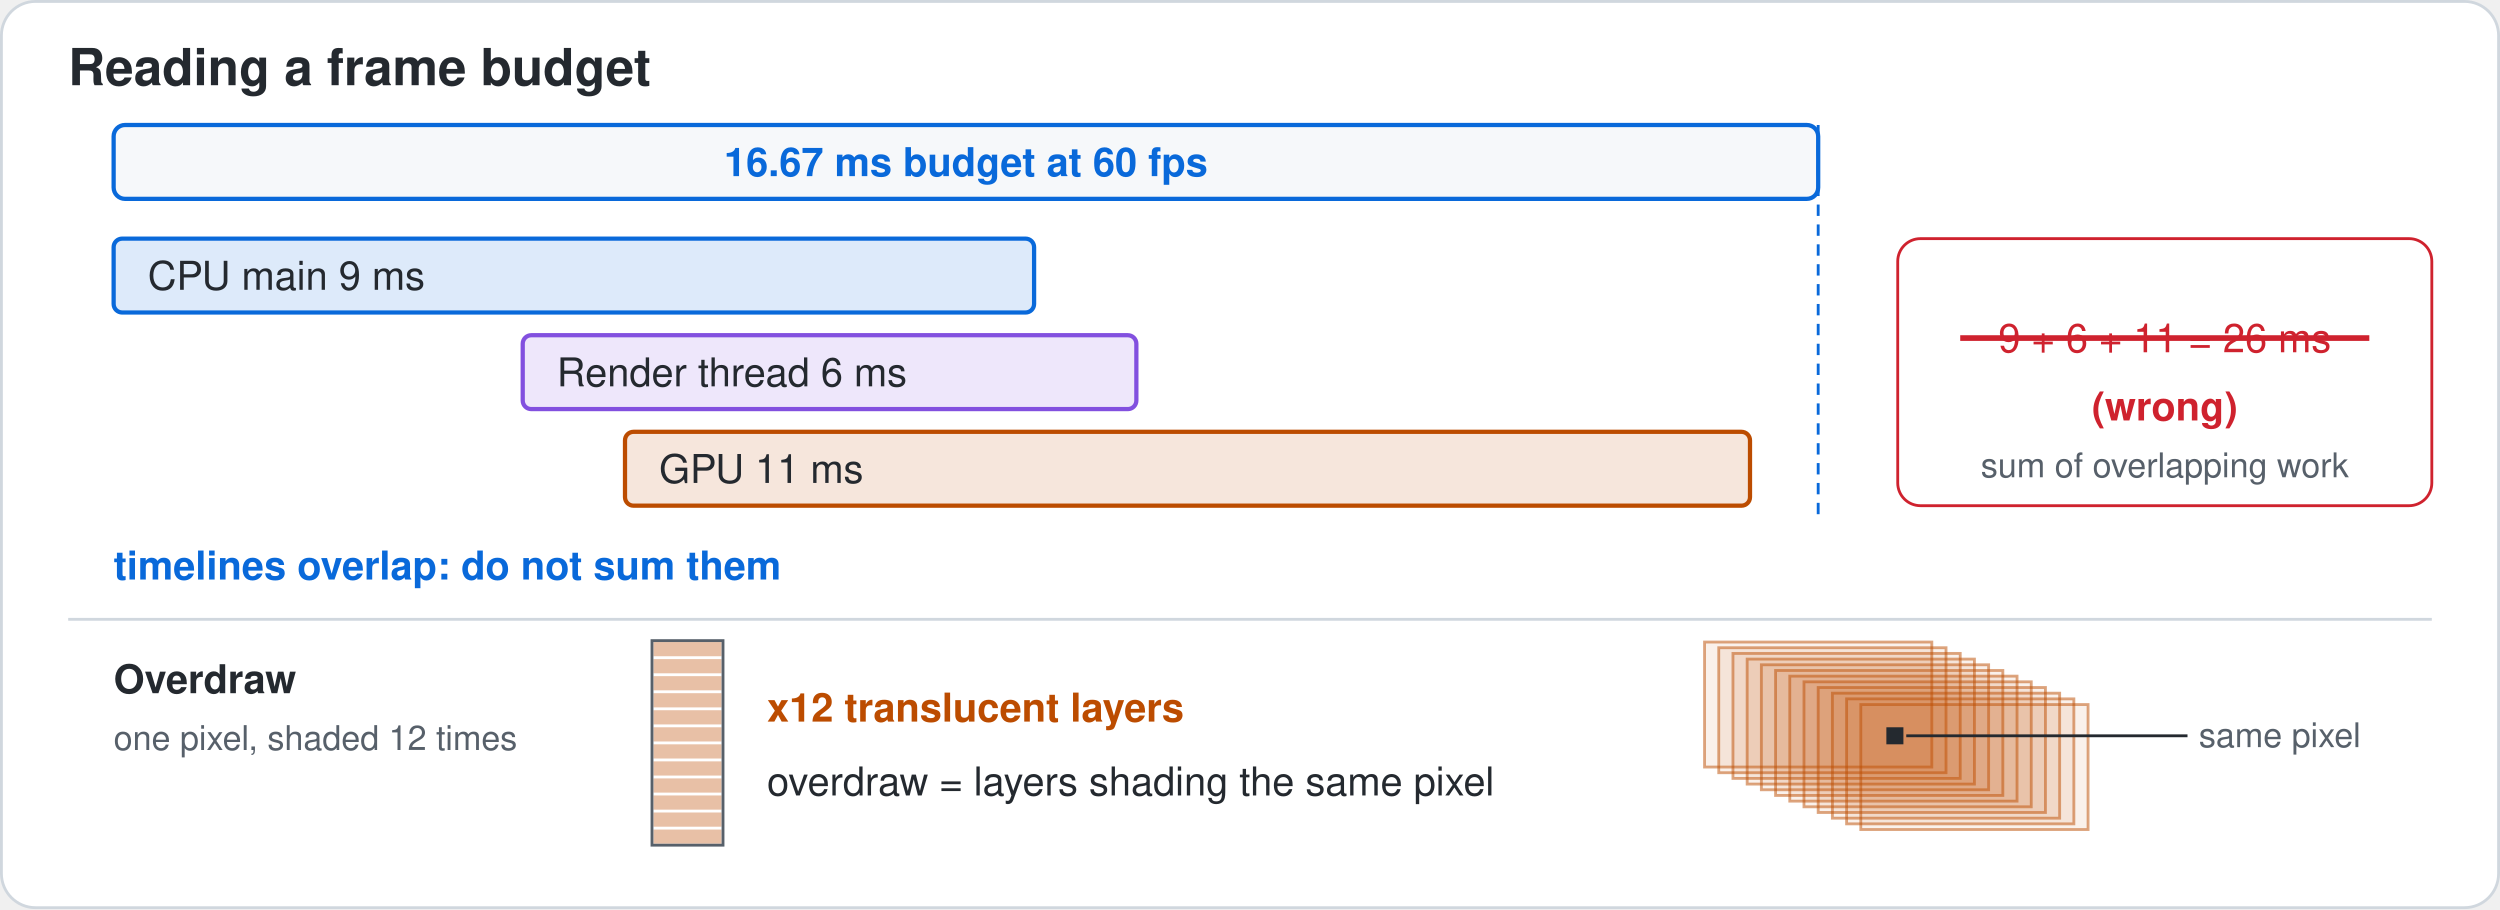
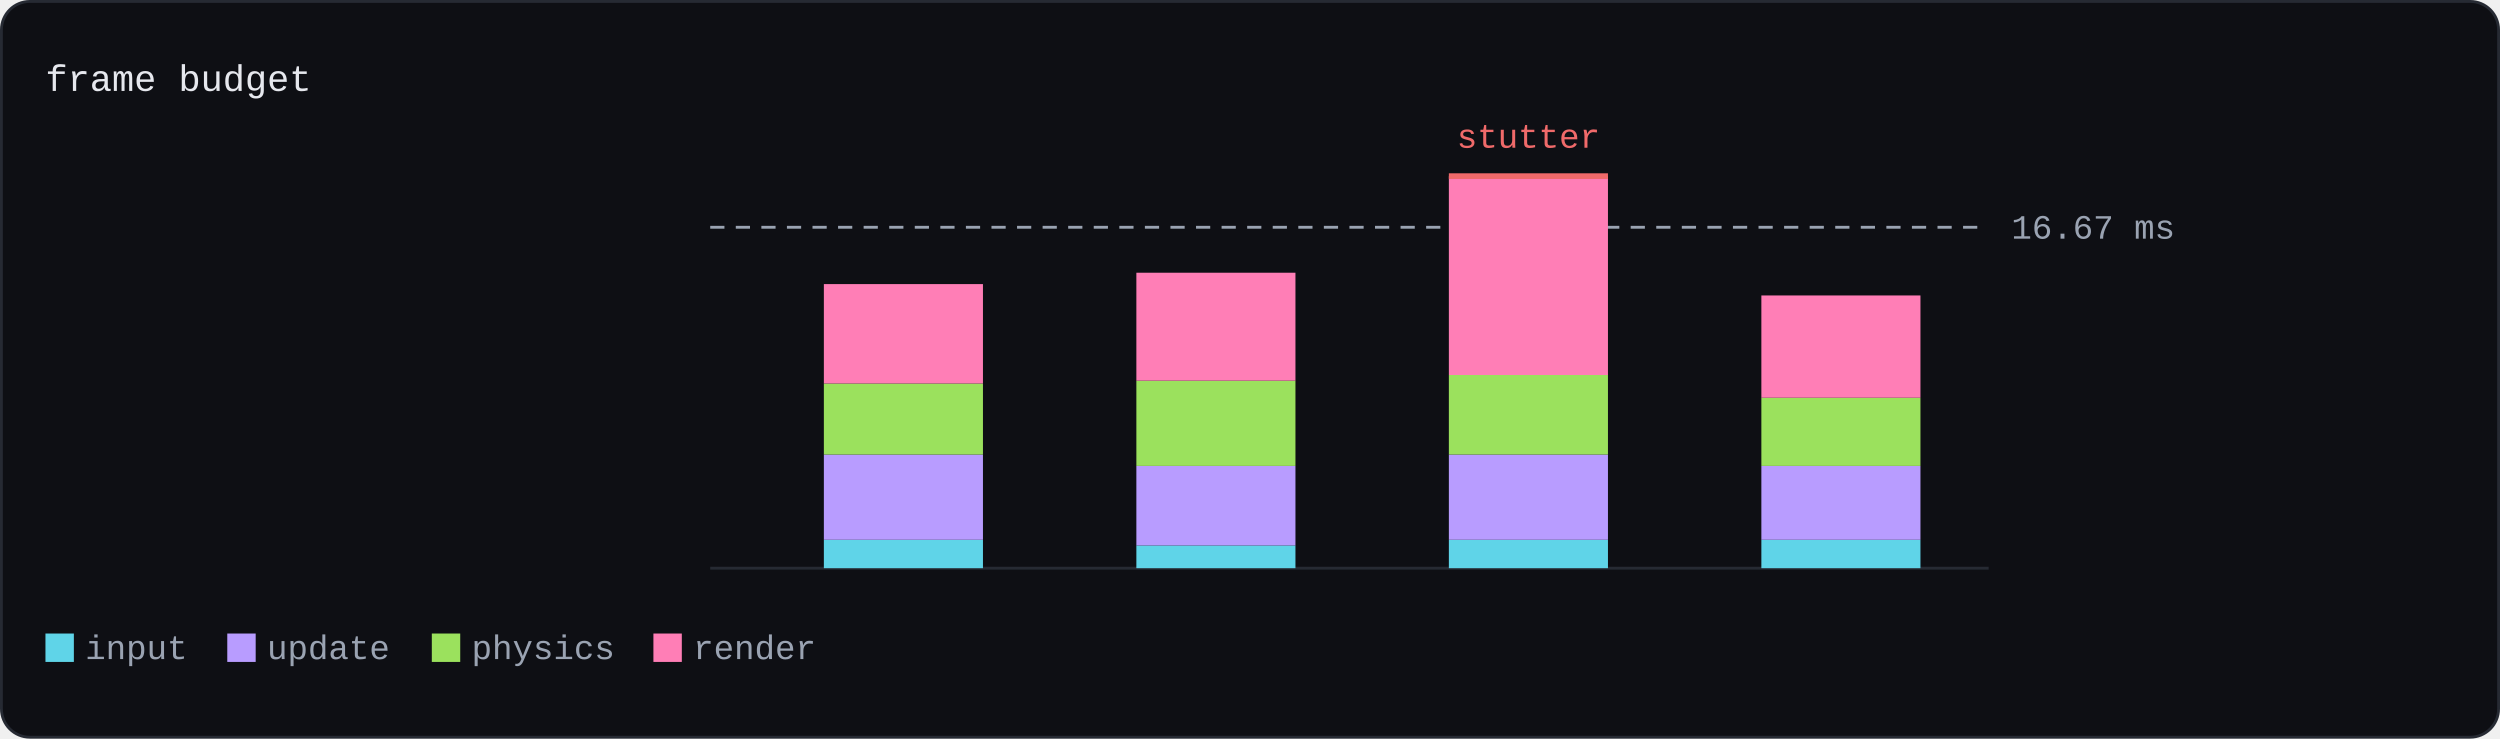
- <svg xmlns="http://www.w3.org/2000/svg" viewBox="0 0 880 320" width="880" height="320" font-family="Segoe UI, Helvetica, Arial, sans-serif" role="img" aria-label="Frame budget with overlapping CPU, render thread and GPU timelines, plus overdraw">
-   <style>text{font-size:14px;fill:#24292f}.s{font-size:12px}.g{fill:#57606a}.h{font-size:18px;font-weight:700}.b{font-weight:700}.m{text-anchor:middle}.B{fill:#0969da}.O{fill:#bc4c00}.R{fill:#cf222e}</style>
-   <rect x=".5" y=".5" width="879" height="319" rx="12" fill="#ffffff" stroke="#d0d7de" />
-   <text x="24" y="30" class="h">Reading a frame budget</text>
-   <rect x="40" y="44" width="600" height="26" rx="4" fill="#f6f8fa" stroke="#0969da" stroke-width="1.5" />
-   <text x="340" y="62" class="m b B">16.67 ms budget at 60 fps</text>
-   <path d="M640 44V184" stroke="#0969da" stroke-dasharray="4 3" />
-   <g fill-opacity=".14" stroke-width="1.5">
-     <rect x="40" y="84" width="324" height="26" rx="3" fill="#0969da" stroke="#0969da" />
-     <rect x="184" y="118" width="216" height="26" rx="3" fill="#8250df" stroke="#8250df" />
-     <rect x="220" y="152" width="396" height="26" rx="3" fill="#bc4c00" stroke="#bc4c00" />
-   </g>
-   <text x="52" y="102">CPU main 9 ms</text>
-   <text x="196" y="136">Render thread 6 ms</text>
-   <text x="232" y="170">GPU 11 ms</text>
-   <text x="40" y="204" class="b B">timelines overlap: do not sum them</text>
-   <rect x="668" y="84" width="188" height="94" rx="8" fill="#ffffff" stroke="#cf222e" />
-   <text x="762" y="124" class="m R">9 + 6 + 11 = 26 ms</text>
-   <path d="M690 119H834" stroke="#cf222e" stroke-width="2" />
-   <text x="762" y="148" class="m b R">(wrong)</text>
-   <text x="762" y="168" class="m s g">sum of overlapping work</text>
-   <path d="M24 218H856" stroke="#d0d7de" />
-   <text x="40" y="244" class="b">Overdraw</text>
-   <text x="40" y="264" class="s g">one pixel, shaded 12 times</text>
-   <g fill="#bc4c00" fill-opacity=".35">
-     <rect x="230" y="226" width="24" height="5" />
-     <rect x="230" y="232" width="24" height="5" />
-     <rect x="230" y="238" width="24" height="5" />
-     <rect x="230" y="244" width="24" height="5" />
-     <rect x="230" y="250" width="24" height="5" />
-     <rect x="230" y="256" width="24" height="5" />
-     <rect x="230" y="262" width="24" height="5" />
-     <rect x="230" y="268" width="24" height="5" />
-     <rect x="230" y="274" width="24" height="5" />
-     <rect x="230" y="280" width="24" height="5" />
-     <rect x="230" y="286" width="24" height="5" />
-     <rect x="230" y="292" width="24" height="5" />
-   </g>
-   <rect x="229.5" y="225.5" width="25" height="72" fill="none" stroke="#57606a" />
-   <text x="270" y="254" class="b O">x12 translucent layers</text>
-   <text x="270" y="280">overdraw = layers shading the same pixel</text>
-   <g fill="#bc4c00" fill-opacity=".08" stroke="#bc4c00" stroke-opacity=".5">
-     <rect x="600" y="226" width="80" height="44" />
-     <rect x="605" y="228" width="80" height="44" />
-     <rect x="610" y="230" width="80" height="44" />
-     <rect x="615" y="232" width="80" height="44" />
-     <rect x="620" y="234" width="80" height="44" />
-     <rect x="625" y="236" width="80" height="44" />
-     <rect x="630" y="238" width="80" height="44" />
-     <rect x="635" y="240" width="80" height="44" />
-     <rect x="640" y="242" width="80" height="44" />
-     <rect x="645" y="244" width="80" height="44" />
-     <rect x="650" y="246" width="80" height="44" />
-     <rect x="655" y="248" width="80" height="44" />
-   </g>
-   <rect x="664" y="256" width="6" height="6" fill="#24292f" />
-   <path d="M671 259H770" stroke="#24292f" />
-   <text x="774" y="263" class="s g">same pixel</text>
+ <svg xmlns="http://www.w3.org/2000/svg" viewBox="0 0 880 260" width="880" height="260" font-family="ui-monospace, 'Cascadia Mono', Consolas, 'Courier New', monospace" font-size="12">
+   <rect x="0.5" y="0.5" width="879" height="259" rx="10" fill="#0e0f14" stroke="#262a33" />
+   <text x="16" y="32" font-size="13" fill="#e6e8ee">frame budget</text>
+   <line x1="250" y1="200" x2="700" y2="200" stroke="#262a33" />
+   <line x1="250" y1="80" x2="700" y2="80" stroke="#9aa3b2" stroke-dasharray="5 4" />
+   <text x="708" y="84" fill="#9aa3b2">16.67 ms</text>
+   <rect x="290" y="190" width="56" height="10" fill="#5fd4e8" />
+   <rect x="290" y="160" width="56" height="30" fill="#b89cff" />
+   <rect x="290" y="135" width="56" height="25" fill="#9be15d" />
+   <rect x="290" y="100" width="56" height="35" fill="#ff7eb6" />
+   <rect x="400" y="192" width="56" height="8" fill="#5fd4e8" />
+   <rect x="400" y="164" width="56" height="28" fill="#b89cff" />
+   <rect x="400" y="134" width="56" height="30" fill="#9be15d" />
+   <rect x="400" y="96" width="56" height="38" fill="#ff7eb6" />
+   <rect x="510" y="190" width="56" height="10" fill="#5fd4e8" />
+   <rect x="510" y="160" width="56" height="30" fill="#b89cff" />
+   <rect x="510" y="132" width="56" height="28" fill="#9be15d" />
+   <rect x="510" y="62" width="56" height="70" fill="#ff7eb6" />
+   <line x1="510" y1="62" x2="566" y2="62" stroke="#f06a6a" stroke-width="2" />
+   <text x="538" y="52" fill="#f06a6a" text-anchor="middle">stutter</text>
+   <rect x="620" y="190" width="56" height="10" fill="#5fd4e8" />
+   <rect x="620" y="164" width="56" height="26" fill="#b89cff" />
+   <rect x="620" y="140" width="56" height="24" fill="#9be15d" />
+   <rect x="620" y="104" width="56" height="36" fill="#ff7eb6" />
+   <rect x="16" y="223" width="10" height="10" fill="#5fd4e8" />
+   <text x="30" y="232" fill="#9aa3b2">input</text>
+   <rect x="80" y="223" width="10" height="10" fill="#b89cff" />
+   <text x="94" y="232" fill="#9aa3b2">update</text>
+   <rect x="152" y="223" width="10" height="10" fill="#9be15d" />
+   <text x="166" y="232" fill="#9aa3b2">physics</text>
+   <rect x="230" y="223" width="10" height="10" fill="#ff7eb6" />
+   <text x="244" y="232" fill="#9aa3b2">render</text>
</svg>
